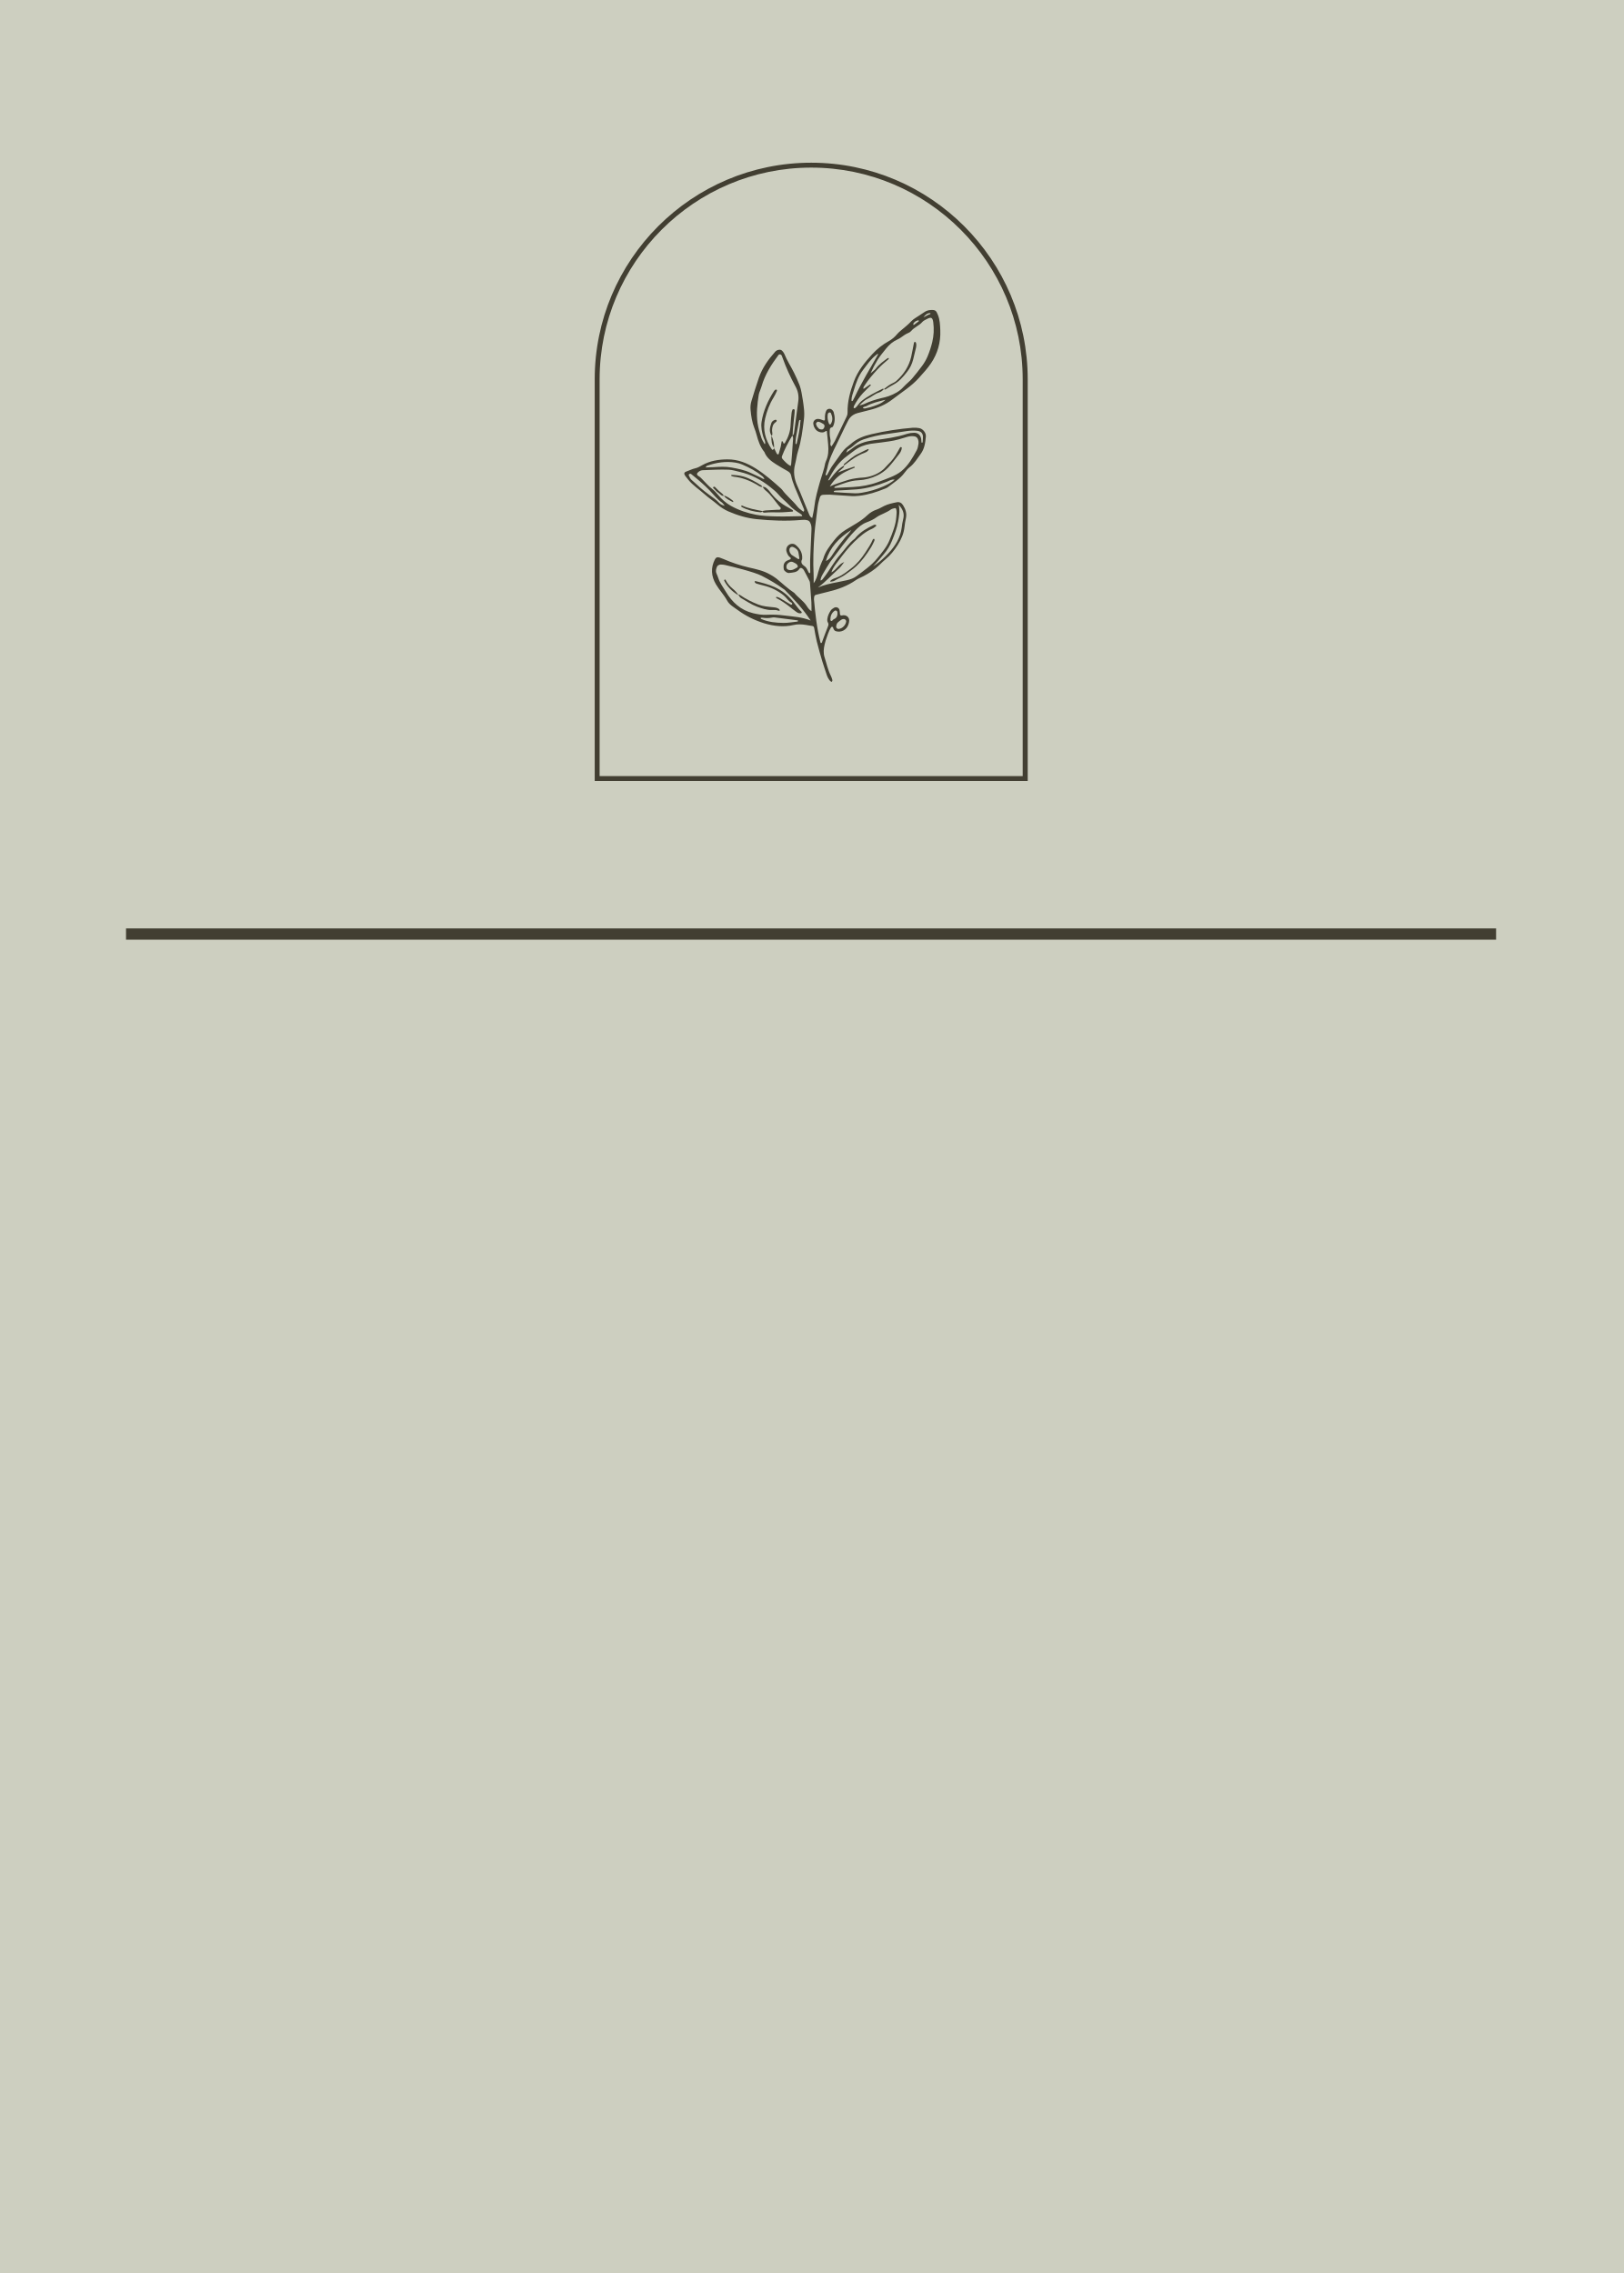
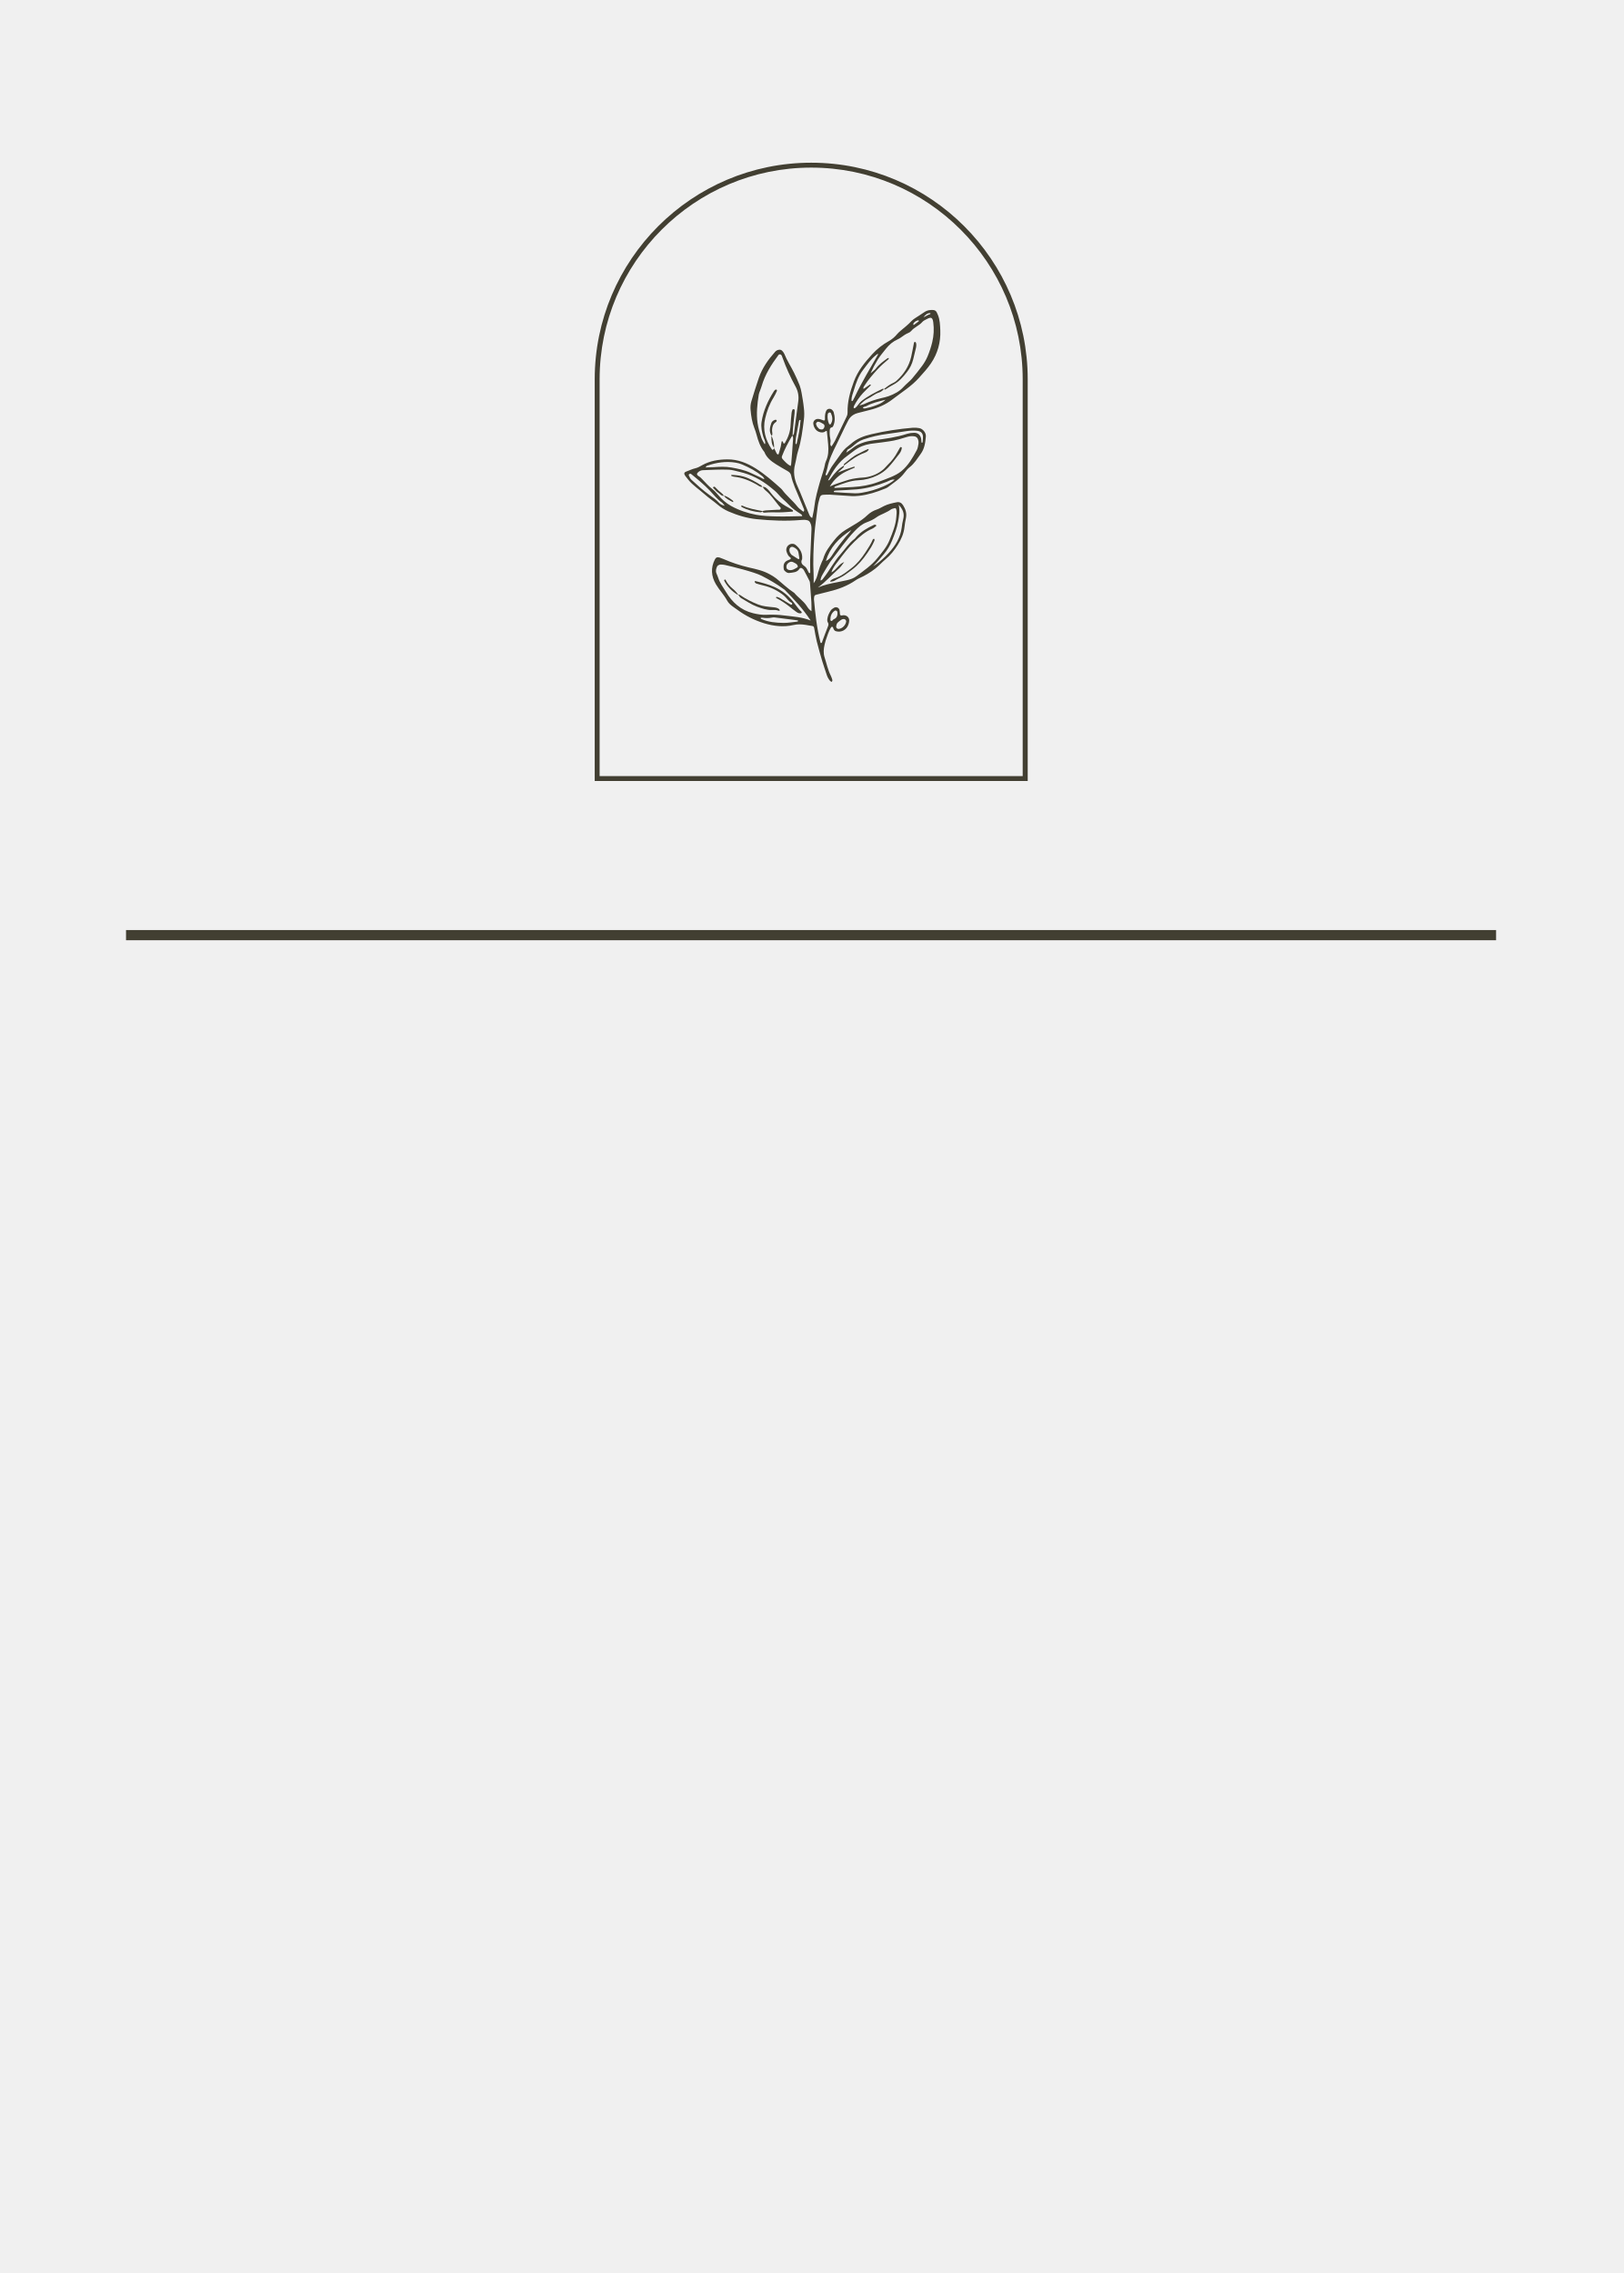
<svg xmlns="http://www.w3.org/2000/svg" width="480" zoomAndPan="magnify" viewBox="0 0 360 504" height="672" preserveAspectRatio="xMidYMid meet" version="1.0">
  <defs>
-     <clipPath id="c37081d86a">
+     <clipPath id="9b1c165d7c">
      <path d="M 131.855 36 L 227.855 36 L 227.855 173.25 L 131.855 173.25 Z M 131.855 36 " clip-rule="nonzero" />
    </clipPath>
-     <clipPath id="a7786830fb">
+     <clipPath id="b799b4d9e4">
      <path d="M 151.586 68.699 L 208.586 68.699 L 208.586 151.199 L 151.586 151.199 Z M 151.586 68.699 " clip-rule="nonzero" />
    </clipPath>
  </defs>
-   <rect x="-36" width="432" fill="#ffffff" y="-50.4" height="604.8" fill-opacity="1" />
-   <rect x="-36" width="432" fill="#cdcfc0" y="-50.4" height="604.8" fill-opacity="1" />
-   <path stroke-linecap="butt" transform="matrix(-2.25252, -0.000000000000000276, 0.000000000000000306, -2.49711, 331.7008, 207.1134)" fill="none" stroke-linejoin="miter" d="M 0.001 0 L 134.853 0 " stroke="#423f32" stroke-width="1" stroke-opacity="1" stroke-miterlimit="4" />
-   <g clip-path="url(#c37081d86a)">
+   <path stroke-linecap="butt" transform="matrix(-0.75084, -0.000000000000000092, 0.000000000000000092, -0.75, 331.7008, 208.4765)" fill="none" stroke-linejoin="miter" d="M 0.002 1.5 L 404.559 1.5 " stroke="#423f32" stroke-width="3" stroke-opacity="1" stroke-miterlimit="4" />
+   <g clip-path="url(#9b1c165d7c)">
    <path fill="#423f32" d="M 227.828 173.172 L 131.855 173.172 L 131.855 84.113 C 131.855 57.621 153.383 36.078 179.855 36.078 C 206.328 36.078 227.855 57.621 227.855 84.113 L 227.855 173.172 Z M 132.941 172.086 L 226.742 172.086 L 226.742 84.113 C 226.742 58.219 205.703 37.164 179.855 37.164 C 153.98 37.164 132.941 58.219 132.941 84.113 Z M 132.941 172.086 " fill-opacity="1" fill-rule="nonzero" />
  </g>
-   <g clip-path="url(#a7786830fb)">
+   <g clip-path="url(#b799b4d9e4)">
    <path fill="#423f32" d="M 180.398 129.32 C 181.031 128.453 181.215 127.609 181.426 126.797 C 181.637 126.012 181.906 125.25 182.242 124.508 C 182.32 124.32 182.449 124.152 182.504 123.957 C 182.945 122.348 183.945 121.055 184.957 119.789 C 185.641 118.93 186.422 118.156 187.391 117.547 C 189.062 116.496 190.859 115.621 192.312 114.227 C 192.914 113.656 193.605 113.242 194.395 112.98 C 194.961 112.785 195.488 112.449 196.035 112.184 C 196.91 111.758 197.855 111.559 198.793 111.371 C 199.395 111.25 199.859 111.465 200.215 112.016 C 200.781 112.91 201.078 113.832 200.852 114.898 C 200.711 115.547 200.609 116.199 200.535 116.855 C 200.379 118.305 199.82 119.582 199.051 120.809 C 198.281 122.035 197.418 123.117 196.297 124.043 C 195.52 124.691 194.855 125.465 194.047 126.09 C 192.961 126.938 191.785 127.641 190.523 128.199 C 190.246 128.324 189.98 128.477 189.727 128.648 C 187.906 129.914 185.867 130.672 183.727 131.18 C 182.832 131.395 181.953 131.645 181.062 131.848 C 180.621 131.949 180.531 132.035 180.484 132.594 C 180.469 132.695 180.461 132.797 180.465 132.898 C 180.754 136.086 181.09 139.262 181.887 142.371 C 181.895 142.422 181.91 142.473 181.93 142.52 C 181.949 142.555 182.008 142.609 182.023 142.602 C 182.105 142.574 182.176 142.527 182.238 142.461 C 182.289 142.383 182.289 142.266 182.324 142.172 C 182.734 141.078 183.129 139.98 183.57 138.898 C 183.699 138.582 183.734 138.32 183.559 138.039 C 183.387 137.758 183.402 137.465 183.445 137.156 C 183.535 136.484 183.84 135.891 184.203 135.344 C 184.367 135.098 184.648 134.922 184.906 134.77 C 185.02 134.699 185.137 134.66 185.266 134.648 C 185.395 134.637 185.52 134.656 185.641 134.703 C 185.762 134.75 185.863 134.824 185.949 134.922 C 186.035 135.02 186.094 135.129 186.125 135.254 C 186.195 135.547 186.195 135.855 186.227 136.156 C 186.254 136.406 186.41 136.52 186.641 136.465 C 187.188 136.332 187.695 136.445 188.031 136.867 C 188.418 137.348 188.273 137.934 188.102 138.469 C 187.719 139.664 186.527 140.305 185.324 139.961 C 184.945 139.852 184.812 139.508 184.699 139.156 C 184.672 139.055 184.609 138.996 184.504 138.984 C 184.402 138.969 184.324 139.004 184.27 139.094 C 183.672 139.996 183.418 141.039 183.051 142.039 C 182.957 142.328 182.879 142.625 182.82 142.926 C 182.609 143.871 182.512 144.812 182.82 145.758 C 183.262 147.105 183.531 148.508 184.18 149.789 C 184.336 150.109 184.457 150.441 184.547 150.785 C 184.578 150.906 184.469 151.062 184.426 151.199 C 184.297 151.133 184.133 151.098 184.051 150.992 C 183.715 150.602 183.469 150.16 183.309 149.672 C 182.992 148.656 182.613 147.66 182.312 146.637 C 181.879 145.184 181.465 143.715 181.094 142.242 C 180.852 141.258 180.695 140.254 180.512 139.258 C 180.461 138.977 180.34 138.82 180.023 138.789 C 179.57 138.738 179.121 138.633 178.668 138.562 C 177.754 138.418 176.844 138.371 175.93 138.586 C 173.727 139.094 171.535 138.84 169.434 138.203 C 167.273 137.539 165.285 136.539 163.469 135.199 C 162.648 134.598 161.723 134.102 161.219 133.18 C 160.512 131.879 159.461 130.809 158.723 129.547 C 157.688 127.781 157.535 125.902 158.512 124.02 C 158.738 123.586 159.031 123.473 159.531 123.625 C 159.82 123.719 160.109 123.824 160.387 123.949 C 162.211 124.75 164.09 125.375 166.031 125.828 C 167.609 126.191 169.219 126.527 170.656 127.34 C 171.145 127.613 171.637 127.887 172.07 128.234 C 173.414 129.312 174.648 130.527 176.102 131.469 C 176.941 132.492 178.102 133.203 178.836 134.332 C 179.105 134.75 179.379 135.191 179.914 135.516 C 179.91 134.805 179.93 134.152 179.891 133.508 C 179.812 132.188 179.711 130.875 179.605 129.559 C 179.586 129.309 179.578 129.039 179.473 128.824 C 179.074 128.004 178.641 127.199 178.211 126.398 C 178.129 126.273 178.027 126.164 177.91 126.074 C 177.691 125.879 177.414 125.863 177.262 126.105 C 176.719 126.977 175.801 126.934 174.965 127.047 C 174.52 127.109 173.836 126.594 173.777 126.23 C 173.676 125.621 173.652 125.016 174.176 124.531 C 174.453 124.277 174.805 124.207 175.125 124.055 C 175.344 123.949 175.406 123.73 175.227 123.613 C 174.762 123.312 174.574 122.852 174.406 122.367 C 174.309 122.098 174.301 121.824 174.383 121.551 C 174.461 121.277 174.613 121.051 174.836 120.875 C 175.254 120.523 175.941 120.453 176.395 120.828 C 177.387 121.633 177.98 122.656 177.84 123.992 C 177.465 124.688 177.781 125.156 178.352 125.531 C 178.855 125.859 179.02 126.406 179.273 126.906 C 179.316 126.984 179.422 127.098 179.488 127.094 C 179.676 127.078 179.641 126.895 179.641 126.77 C 179.637 125.906 179.586 125.043 179.617 124.184 C 179.695 122 179.797 119.816 179.906 117.633 C 179.938 117.02 179.926 116.441 179.613 115.867 C 179.477 115.582 179.254 115.406 178.941 115.344 C 178.488 115.227 178.031 115.258 177.57 115.297 C 174.312 115.582 171.059 115.441 167.809 115.121 C 165.605 114.902 163.508 114.27 161.492 113.395 C 160.605 113 159.793 112.488 159.059 111.855 C 158.133 111.066 157.109 110.395 156.207 109.586 C 154.996 108.508 153.613 107.621 152.582 106.348 C 152.359 106.07 152.129 105.797 151.922 105.504 C 151.59 105.043 151.652 104.734 152.156 104.559 C 152.828 104.324 153.457 103.988 154.164 103.832 C 154.695 103.719 155.199 103.418 155.684 103.145 C 157.426 102.172 159.312 101.871 161.273 101.859 C 163.602 101.844 165.637 102.668 167.574 103.887 C 169.609 105.168 171.395 106.742 173.168 108.336 C 173.246 108.402 173.316 108.477 173.379 108.559 C 174.375 109.918 175.719 110.961 176.758 112.281 C 177.078 112.684 177.477 112.996 177.887 113.297 C 177.992 113.375 178.125 113.539 178.238 113.359 C 178.309 113.219 178.316 113.078 178.262 112.93 C 177.945 112.129 177.602 111.336 177.277 110.539 C 176.594 108.848 175.754 107.215 175.391 105.41 C 175.293 104.91 174.957 104.645 174.539 104.41 C 173.695 103.938 172.863 103.449 172.043 102.938 C 170.957 102.254 169.953 101.48 169.469 100.223 C 168.543 99.09 168.094 97.75 167.73 96.367 C 167.602 95.879 167.441 95.398 167.254 94.93 C 166.742 93.633 166.535 92.293 166.414 90.922 C 166.344 90.258 166.402 89.609 166.59 88.973 C 167.133 87.227 167.648 85.473 168.254 83.75 C 169.02 81.566 170.336 79.707 171.867 77.988 C 172.078 77.754 172.34 77.613 172.652 77.562 C 172.988 77.496 173.262 77.586 173.473 77.844 C 173.633 78.039 173.809 78.242 173.898 78.473 C 174.477 79.938 175.363 81.25 176.051 82.66 C 176.496 83.57 176.926 84.504 177.285 85.438 C 177.695 86.512 177.797 87.707 178.016 88.855 C 178.109 89.352 178.145 89.859 178.215 90.363 C 178.34 91.273 178.344 92.184 178.227 93.098 C 177.93 95.414 177.656 97.73 176.941 99.977 C 176.633 100.938 176.535 101.965 176.273 102.945 C 175.84 104.602 176.086 106.207 176.762 107.699 C 177.688 109.73 178.445 111.828 179.32 113.879 C 179.477 114.238 179.59 114.648 180.082 114.848 C 180.238 114.039 180.445 113.25 180.535 112.449 C 180.75 110.465 181.305 108.566 181.844 106.66 C 182.215 105.34 182.734 104.062 182.961 102.703 C 182.992 102.555 183.043 102.41 183.113 102.273 C 183.68 101.09 183.723 99.828 183.613 98.555 C 183.535 97.551 183.414 96.547 183.312 95.547 C 183.207 95.559 183.141 95.547 183.105 95.57 C 182.617 95.965 182.105 95.965 181.543 95.742 C 181.023 95.539 180.73 95.145 180.504 94.68 C 180.426 94.492 180.371 94.297 180.336 94.094 C 180.191 93.453 180.68 92.883 181.344 92.887 C 181.766 92.887 182.137 93.051 182.52 93.199 C 182.805 93.316 182.926 93.199 182.902 92.836 C 182.871 92.27 182.918 91.719 183.133 91.191 C 183.254 90.891 183.457 90.684 183.805 90.648 C 184.156 90.613 184.402 90.758 184.602 91.008 C 184.707 91.121 184.785 91.254 184.836 91.398 C 185.121 92.395 185.176 93.395 184.773 94.375 C 184.715 94.512 184.613 94.699 184.504 94.727 C 183.871 94.859 183.977 95.32 183.953 95.777 C 183.922 96.395 184.023 96.996 184.137 97.59 C 184.227 98.059 183.883 98.586 184.34 98.992 C 184.602 98.578 184.906 98.184 185.121 97.742 C 185.992 95.961 186.832 94.176 187.695 92.398 C 187.844 92.125 187.914 91.832 187.914 91.523 C 187.852 89.098 188.48 86.816 189.324 84.562 C 190.199 82.223 191.719 80.355 193.371 78.551 C 194.445 77.375 195.676 76.402 197.066 75.633 C 197.781 75.227 198.402 74.703 198.922 74.062 C 199.156 73.797 199.41 73.551 199.688 73.328 C 200.52 72.629 201.359 71.977 202.086 71.188 C 202.34 70.934 202.621 70.711 202.926 70.523 C 203.559 70.098 204.223 69.719 204.84 69.273 C 205.305 68.934 205.824 68.754 206.398 68.738 C 207.375 68.695 207.566 68.863 207.941 69.816 C 208.391 70.926 208.426 72.094 208.473 73.254 C 208.578 75.918 207.887 78.383 206.395 80.582 C 205.633 81.711 204.695 82.715 203.785 83.738 C 202.07 85.672 199.879 86.992 197.879 88.547 C 196.391 89.699 194.648 90.465 192.793 90.914 C 191.898 91.129 191.016 91.367 190.129 91.594 C 189.781 91.684 189.457 91.824 189.152 92.016 C 188.676 92.32 188.309 92.727 188.055 93.234 C 187.129 94.98 186.352 96.801 185.457 98.57 C 184.621 100.234 183.789 101.941 183.434 103.809 C 183.355 104.156 183.262 104.5 183.148 104.836 C 183.094 105.02 182.961 105.328 183.102 105.371 C 183.41 105.461 183.477 105.113 183.594 104.906 C 183.918 104.332 184.188 103.734 184.59 103.203 C 185.293 102.273 185.93 101.293 186.621 100.355 C 186.895 99.988 187.195 99.648 187.531 99.34 C 187.863 99.023 188.262 98.777 188.598 98.469 C 189.918 97.266 191.52 96.66 193.23 96.27 C 196.262 95.562 199.328 95.09 202.434 94.84 C 202.891 94.816 203.348 94.848 203.801 94.93 C 204.566 95.047 205.352 95.93 205.273 96.801 C 205.148 98.176 204.984 99.496 204.109 100.676 C 203.355 101.695 202.723 102.793 201.688 103.586 C 201.25 103.918 200.883 104.367 200.555 104.812 C 199.57 106.156 198.168 107.012 196.879 108.004 C 196.672 108.148 196.445 108.266 196.203 108.352 C 194.359 109.098 192.477 109.715 190.488 109.934 C 189.93 110 189.371 110.023 188.812 110 C 187.18 109.91 185.555 109.773 183.926 109.676 C 183.473 109.648 183.012 109.711 182.559 109.711 C 182.062 109.711 181.848 109.965 181.727 110.422 C 181.555 111.062 181.363 111.688 181.285 112.352 C 181.059 114.371 180.723 116.383 180.574 118.406 C 180.359 121.395 180.23 124.387 180.383 127.383 C 180.41 127.965 180.395 128.551 180.398 129.316 Z M 171.672 99.367 L 171.629 99.367 C 171.82 99.77 172.008 100.184 172.215 100.582 C 172.254 100.664 172.367 100.711 172.453 100.754 C 172.543 100.797 172.621 100.746 172.656 100.617 C 172.809 100.082 172.965 99.547 173.102 99.008 C 173.172 98.715 173.191 98.41 173.262 98.113 C 173.289 98 173.254 97.762 173.5 97.863 C 173.57 97.891 173.59 98.031 173.633 98.117 C 173.676 98.203 173.699 98.328 173.758 98.344 C 173.855 98.355 173.938 98.324 174.004 98.25 C 174.742 97.016 175.223 95.699 175.281 94.246 C 175.316 93.332 175.414 92.426 175.508 91.52 C 175.543 91.27 175.613 91.031 175.719 90.801 C 175.738 90.746 175.895 90.711 175.98 90.727 C 176.062 90.742 176.188 90.832 176.191 90.895 C 176.199 91.145 176.188 91.395 176.16 91.645 C 176.008 93.301 175.77 94.945 175.719 96.605 C 175.676 96.633 175.617 96.648 175.594 96.688 C 174.742 98.121 173.965 99.59 173.371 101.152 C 173.27 101.422 173.367 101.637 173.551 101.836 C 174.059 102.395 174.57 102.957 175.293 103.336 C 175.344 103.203 175.379 103.066 175.406 102.922 C 175.539 101.309 175.699 99.699 175.777 98.082 C 175.797 97.598 175.949 97.082 175.695 96.602 C 176.043 96.379 176.047 95.996 176.094 95.652 C 176.395 93.441 176.668 91.227 176.98 89.016 C 177.152 87.816 176.938 86.691 176.34 85.637 C 175.242 83.637 174.309 81.57 173.535 79.426 C 173.465 79.234 173.406 79.043 173.324 78.859 C 173.184 78.547 172.785 78.465 172.594 78.719 C 171.008 80.836 169.605 83.051 168.863 85.625 C 168.766 85.965 168.621 86.293 168.508 86.629 C 168.406 86.914 168.273 87.195 168.227 87.492 C 167.891 89.594 167.656 91.695 167.965 93.84 C 168.129 94.961 168.461 96.012 168.801 97.066 C 168.953 97.539 169.246 97.965 169.48 98.406 C 169.5 98.441 169.57 98.445 169.621 98.465 C 169.629 98.418 169.645 98.367 169.648 98.316 C 169.703 97.785 169.387 97.348 169.242 96.871 C 168.926 95.789 168.676 94.688 168.844 93.578 C 169.223 91.09 170.254 88.836 171.598 86.719 C 171.684 86.594 171.789 86.488 171.918 86.406 C 171.984 86.367 172.137 86.359 172.184 86.402 C 172.254 86.484 172.277 86.574 172.254 86.68 C 172.016 87.184 171.789 87.695 171.496 88.164 C 170.598 89.602 170.016 91.168 169.637 92.801 C 169.07 95.266 169.695 97.508 171.082 99.574 C 171.137 99.66 171.215 99.723 171.312 99.762 C 171.355 99.773 171.441 99.668 171.496 99.605 C 171.559 99.527 171.617 99.449 171.672 99.367 Z M 187.121 103.23 L 187.078 103.223 C 187.16 103.375 187.141 103.516 187.012 103.637 C 186.688 103.949 186.344 104.246 185.758 104.781 C 186.523 104.477 186.977 104.285 187.438 104.121 C 188.008 103.914 188.59 103.727 189.164 103.535 C 189.262 103.508 189.359 103.492 189.457 103.488 C 189.48 103.488 189.52 103.539 189.52 103.559 C 189.516 103.609 189.5 103.684 189.469 103.695 C 188.824 103.988 188.164 104.242 187.535 104.562 C 186.133 105.281 184.941 106.238 183.977 107.879 C 185.27 107.254 186.402 106.98 187.496 106.594 C 188.512 106.23 189.559 106.059 190.621 105.945 C 191.027 105.902 191.434 105.906 191.84 105.848 C 193.328 105.625 194.68 105.074 195.832 104.094 C 196.215 103.773 196.516 103.348 196.887 103 C 197.734 102.188 198.438 101.262 198.984 100.227 C 199.18 99.867 199.375 99.512 199.59 99.168 C 199.613 99.125 199.797 99.117 199.836 99.16 C 199.973 99.309 199.945 99.066 199.938 99.27 C 199.91 99.801 199.68 100.258 199.371 100.656 C 198.559 101.691 197.781 102.762 196.875 103.711 C 196.195 104.41 195.418 104.973 194.539 105.395 C 193.199 106.059 191.785 106.426 190.293 106.492 C 188.473 106.57 186.84 107.266 185.172 107.867 C 185.078 107.914 185.016 107.988 184.973 108.082 C 184.934 108.156 185.012 108.188 185.152 108.184 C 186.473 108.117 187.793 108.066 189.113 107.988 C 191.004 107.879 192.855 107.559 194.633 106.898 C 195.539 106.562 196.445 106.23 197.336 105.863 C 198.23 105.496 199.102 105.082 199.855 104.461 C 201.379 103.207 202.332 101.527 203.246 99.832 C 203.48 99.398 203.562 98.867 203.641 98.371 C 203.68 98.062 203.648 97.766 203.551 97.473 C 203.422 97.059 203.121 96.777 202.668 96.738 C 202.16 96.676 201.66 96.719 201.168 96.859 C 199.859 97.266 198.543 97.676 197.176 97.859 C 196.07 98.008 194.965 98.184 193.855 98.301 C 192.574 98.438 191.328 98.715 190.223 99.363 C 189.395 99.852 188.664 100.504 187.871 101.062 C 185.891 102.453 184.656 104.41 183.582 106.535 C 183.906 106.484 184.039 106.273 184.191 106.066 C 185.012 104.961 185.895 103.918 187.121 103.23 Z M 195.977 86.262 C 195.668 86.613 195.297 86.902 194.863 87.039 C 193.926 87.336 193.219 88.027 192.336 88.43 C 191.73 88.699 191.207 89.195 190.523 89.906 C 191.039 89.758 191.289 89.719 191.512 89.617 C 192.758 89.039 194.055 88.594 195.395 88.281 C 195.938 88.152 196.488 88.039 197.008 87.848 C 198.258 87.391 199.43 86.797 200.332 85.777 C 200.633 85.438 200.988 85.145 201.316 84.828 C 201.609 84.547 201.93 84.289 202.184 83.98 C 202.957 83.043 203.738 82.109 204.445 81.125 C 204.93 80.473 205.332 79.77 205.652 79.023 C 206.082 77.992 206.43 76.938 206.691 75.852 C 207.035 74.406 207.109 72.945 206.914 71.473 C 206.773 70.387 206.434 70.238 205.508 70.738 C 205.152 70.934 204.738 71.094 204.492 71.387 C 203.789 72.211 202.707 72.551 202.023 73.391 C 201.852 73.586 201.645 73.727 201.398 73.82 C 200.777 74.074 200.25 74.469 199.711 74.852 C 199.504 75 199.289 75.125 199.055 75.23 C 198.008 75.695 197.16 76.402 196.457 77.289 C 195.832 78.086 195.16 78.855 194.621 79.711 C 194.012 80.699 193.473 81.723 193.004 82.785 C 193.582 82.277 193.945 82.055 194.172 81.742 C 194.871 80.773 195.852 80.125 196.781 79.43 C 196.848 79.379 196.973 79.402 197.07 79.395 C 197.043 79.484 197.043 79.605 196.984 79.656 C 196.133 80.371 195.297 81.086 194.539 81.918 C 193.508 83.043 192.52 84.184 191.695 85.461 C 191.57 85.66 191.324 85.879 191.453 86.246 C 191.957 85.895 192.41 85.57 192.871 85.262 C 192.906 85.238 193.008 85.297 193.066 85.332 C 193.078 85.344 193.066 85.441 193.031 85.473 C 192.457 86.043 191.852 86.586 191.309 87.18 C 190.52 88.047 189.863 89 189.328 90.039 C 189.289 90.133 189.266 90.23 189.258 90.332 C 189.254 90.379 189.27 90.469 189.293 90.473 C 189.375 90.5 189.492 90.535 189.547 90.496 C 190.133 90.078 190.422 89.402 190.992 88.941 C 192.434 87.789 194.07 86.996 195.707 86.195 C 195.766 86.164 195.883 86.25 195.973 86.281 Z M 179.73 137.59 C 178.016 134.965 176 132.832 173.934 130.742 C 173.852 130.68 173.77 130.625 173.68 130.574 C 172.16 129.469 170.543 128.527 168.871 127.672 C 167.223 126.82 162.277 125.613 160.699 125.266 C 160.449 125.219 160.199 125.191 159.945 125.184 C 159.789 125.164 159.641 125.18 159.492 125.227 C 159.316 125.309 159.094 125.406 159.016 125.559 C 158.766 126.066 158.609 126.602 158.855 127.168 C 158.996 127.492 159.137 127.82 159.246 128.156 C 159.609 129.285 160.332 130.219 160.93 131.211 C 162.324 133.539 164.234 135.312 166.977 135.969 C 167.969 136.207 168.969 136.379 170 136.32 C 171.32 136.25 172.637 136.305 173.949 136.48 C 175.848 136.719 177.77 136.793 179.73 137.59 Z M 177.855 114.441 C 177.855 114.145 177.621 114.031 177.41 113.895 C 176.559 113.344 175.703 112.781 175.012 112.039 C 174.219 111.184 173.277 110.48 172.527 109.574 C 172.043 109 171.426 108.523 170.84 108.047 C 168.801 106.391 166.523 105.211 163.945 104.621 C 163.152 104.441 162.379 104.18 161.555 104.145 C 159.672 104.066 157.793 104.191 155.914 104.254 C 155.547 104.258 155.215 104.367 154.922 104.59 C 154.465 104.934 154.328 105.262 154.949 105.617 C 155.266 105.797 155.492 106.059 155.742 106.312 C 156.449 107.043 157.121 107.812 157.918 108.43 C 158.414 108.812 158.801 109.25 159.188 109.719 C 160.004 110.703 160.961 111.555 162.066 112.172 C 163.805 113.141 165.688 113.777 167.652 114.145 C 169.16 114.426 170.691 114.469 172.215 114.508 C 174.09 114.555 175.973 114.473 177.855 114.445 Z M 187.176 124.613 C 186.746 125.16 186.469 125.645 186.074 125.992 C 184.473 127.398 183.07 129.02 181.328 130.277 C 182.691 129.703 184.109 129.371 185.547 129.113 C 186.297 128.977 187.043 128.816 187.789 128.648 C 188.531 128.48 189.273 128.223 189.879 127.766 C 191.496 126.535 193.199 125.398 194.496 123.797 C 195.516 122.539 196.582 121.324 197.211 119.785 C 197.902 118.086 198.605 116.406 198.73 114.551 C 198.766 113.996 198.867 113.441 198.695 112.887 C 198.641 112.707 198.516 112.637 198.363 112.676 C 198.07 112.754 197.746 112.809 197.512 112.977 C 197.016 113.344 196.457 113.59 195.914 113.859 C 195.414 114.109 194.875 114.305 194.43 114.629 C 193.723 115.152 192.934 115.523 192.137 115.82 C 191.082 116.215 190.309 116.914 189.562 117.68 C 187.539 119.754 185.949 122.176 184.172 124.449 C 184.145 124.488 184.105 124.527 184.082 124.566 C 183.574 125.391 183.051 126.199 182.574 127.039 C 182.281 127.559 181.93 128.074 181.926 128.727 C 182.289 128.652 182.422 128.375 182.613 128.133 C 183.938 126.469 184.887 124.539 186.312 122.941 C 187.359 121.77 188.191 120.414 189.484 119.465 C 189.602 119.379 189.684 119.238 189.781 119.121 C 190.875 117.867 192.281 117.07 193.77 116.383 C 193.863 116.344 193.965 116.332 194.066 116.352 C 194.156 116.383 194.23 116.434 194.289 116.504 C 194.309 116.523 194.281 116.617 194.246 116.641 C 193.961 116.848 193.695 117.102 193.379 117.234 C 191.84 117.879 190.625 118.973 189.457 120.09 C 188.105 121.383 186.965 122.891 185.848 124.391 C 185.281 125.148 184.629 125.887 184.336 126.914 C 185.449 126.363 185.879 125.09 187.176 124.617 Z M 187.602 100.379 C 188.238 99.93 188.719 99.637 189.148 99.281 C 189.707 98.82 190.352 98.52 191.016 98.262 C 191.918 97.914 192.863 97.727 193.828 97.605 C 196.297 97.289 198.766 96.969 201.145 96.184 C 201.633 96.039 202.133 95.965 202.645 95.965 C 203.5 95.941 204.07 96.438 204.23 97.273 C 204.273 97.523 204.297 97.773 204.301 98.027 C 204.309 98.152 204.344 98.203 204.477 98.148 C 204.523 98.121 204.551 98.082 204.559 98.027 C 204.586 97.625 204.641 97.219 204.629 96.82 C 204.602 96.059 204.18 95.629 203.402 95.527 C 202.594 95.422 201.781 95.477 200.969 95.594 C 199.562 95.797 198.16 96.039 196.75 96.211 C 194.926 96.441 193.148 96.852 191.414 97.445 C 190.93 97.609 190.48 97.836 190.066 98.133 C 189.371 98.637 188.789 99.289 187.992 99.656 C 187.848 99.727 187.801 99.996 187.602 100.383 Z M 193.559 125.586 C 193.766 125.449 193.977 125.32 194.18 125.176 C 195.207 124.426 196.148 123.582 197.004 122.645 C 198.516 121.008 199.648 119.199 199.926 116.941 C 199.992 116.332 200.094 115.734 200.242 115.145 C 200.559 113.945 200.234 112.961 199.254 111.938 C 199.559 113.297 199.332 114.426 199.141 115.574 C 198.883 117.094 198.328 118.496 197.762 119.902 C 197.32 120.992 196.719 121.984 195.957 122.875 C 195.172 123.793 194.418 124.727 193.559 125.59 Z M 156.402 103.645 C 157.066 103.625 157.625 103.625 158.18 103.586 C 159.504 103.492 160.848 103.426 162.141 103.656 C 163.578 103.918 165.039 104.203 166.391 104.836 C 167.129 105.18 167.867 105.516 168.605 105.859 C 168.648 105.879 168.684 105.934 168.73 105.945 C 168.988 106.004 169.172 106.312 169.488 106.168 C 169.336 105.969 169.215 105.734 169.023 105.586 C 167.668 104.492 166.148 103.672 164.551 102.992 C 164.082 102.797 163.594 102.656 163.09 102.578 C 160.93 102.23 158.832 102.551 156.785 103.266 C 156.664 103.312 156.582 103.461 156.402 103.645 Z M 194.727 78.496 C 194.52 78.453 194.379 78.602 194.23 78.723 C 193.062 79.637 192.238 80.863 191.355 82.02 C 190.328 83.359 189.77 84.949 189.301 86.547 C 189.086 87.266 188.777 87.977 188.781 88.754 C 188.781 88.898 188.824 88.957 188.949 88.918 C 188.996 88.906 189.035 88.883 189.07 88.848 C 189.215 88.582 189.363 88.316 189.492 88.043 C 191.043 84.754 192.945 81.656 194.727 78.496 Z M 198.359 106.355 C 197.645 106.227 197.125 106.625 196.578 106.84 C 194.445 107.684 192.258 108.301 189.973 108.504 C 188.41 108.645 186.836 108.684 185.266 108.781 C 185.129 108.789 184.914 108.844 184.883 108.93 C 184.793 109.176 185.051 109.125 185.156 109.133 C 186.625 109.227 188.09 109.328 189.562 109.383 C 190.07 109.395 190.574 109.352 191.078 109.258 C 192.738 108.988 194.336 108.512 195.875 107.84 C 196.73 107.453 197.605 107.023 198.359 106.355 Z M 160.695 112.16 C 160.359 111.773 160.227 111.539 160.027 111.402 C 158.973 110.676 158.207 109.652 157.336 108.746 C 156.07 107.43 154.68 106.273 153.266 105.133 C 153.141 105.027 153.004 105.012 152.855 105.094 C 152.781 105.125 152.734 105.18 152.711 105.254 C 152.684 105.332 152.695 105.406 152.738 105.473 C 152.906 105.773 153.008 106.105 153.281 106.363 C 154.578 107.566 155.883 108.746 157.316 109.777 C 158.051 110.309 158.812 110.805 159.422 111.488 C 159.695 111.805 160.051 111.984 160.691 112.16 Z M 176.867 137.816 C 176.898 137.758 176.922 137.699 176.938 137.633 C 176.938 137.609 176.891 137.562 176.855 137.555 C 175.137 137.332 173.422 137.109 171.699 136.898 C 171.496 136.887 171.293 136.902 171.094 136.949 C 170.438 137.074 169.777 137.082 169.117 136.973 C 169.016 136.957 168.91 136.973 168.812 136.961 C 168.668 136.945 168.617 137 168.676 137.141 C 168.691 137.188 168.723 137.223 168.77 137.246 C 170.344 137.938 172.023 138.098 173.703 138.117 C 174.766 138.133 175.828 137.922 176.867 137.816 Z M 183.102 124.383 C 183.914 124.059 184.277 123.434 184.652 122.855 C 185.508 121.531 186.469 120.297 187.461 119.074 C 187.809 118.648 188.242 118.273 188.75 117.508 C 185.934 119.312 184.02 121.375 183.102 124.383 Z M 175.488 123.02 C 175.828 123.238 176.375 123.594 176.922 123.938 C 177.066 124.027 177.25 123.93 177.227 123.777 C 177.172 123.383 177.102 122.992 177.039 122.598 C 176.934 121.922 176.469 121.566 175.891 121.309 C 175.484 121.129 175.062 121.391 175.023 121.844 C 174.992 122.215 175.078 122.543 175.488 123.02 Z M 174.504 126.172 C 174.582 126.238 174.664 126.289 174.754 126.332 C 175.574 126.617 176.195 126.145 176.836 125.77 C 176.895 125.73 176.883 125.477 176.824 125.363 C 176.625 124.988 176.223 124.848 175.875 124.66 C 175.469 124.445 175.094 124.57 174.758 124.84 C 174.422 125.109 174.293 125.48 174.379 125.91 C 174.41 126.004 174.453 126.09 174.504 126.176 Z M 186.238 137.617 C 185.578 138.121 185.512 138.215 185.402 138.812 C 185.328 139.211 185.621 139.512 186.02 139.445 C 186.805 139.316 187.477 138.633 187.605 137.824 C 187.652 137.527 187.359 137.246 187.051 137.254 C 186.719 137.262 186.477 137.43 186.238 137.617 Z M 196.316 88.641 C 194.715 89.039 193.336 89.352 192.086 90.047 C 191.832 90.188 191.465 90.117 191.305 90.445 C 191.621 90.695 191.945 90.52 192.254 90.453 C 192.754 90.359 193.238 90.227 193.715 90.055 C 194.559 89.734 195.445 89.492 196.316 88.641 Z M 181.129 94.57 C 181.289 94.754 181.383 94.871 181.488 94.98 C 181.555 95.059 181.633 95.117 181.73 95.156 C 181.918 95.215 182.113 95.238 182.312 95.227 C 182.547 95.191 182.801 94.805 182.805 94.523 C 182.82 94.297 182.734 94.129 182.543 94.008 C 182.195 93.801 181.859 93.578 181.445 93.512 C 181.16 93.469 180.844 93.812 180.938 94.094 C 180.996 94.285 181.086 94.465 181.129 94.57 Z M 184.805 137.328 C 185.559 137.055 185.754 136.449 185.648 135.684 C 185.613 135.434 185.266 135.277 185.066 135.418 C 184.336 135.922 184.086 136.648 184.105 137.496 C 184.105 137.617 184.359 137.746 184.453 137.672 C 184.57 137.574 184.668 137.461 184.805 137.328 Z M 176.422 98.418 C 176.457 98.527 176.5 98.539 176.562 98.453 C 176.586 98.418 176.625 98.387 176.633 98.352 C 177.016 96.723 177.344 95.086 177.465 93.418 C 177.473 93.309 177.59 93.078 177.312 93.113 C 177.25 93.121 177.164 93.25 177.152 93.336 C 176.918 94.527 176.684 95.719 176.48 96.914 C 176.402 97.363 176.398 97.824 176.367 98.277 C 176.363 98.32 176.402 98.371 176.422 98.418 Z M 183.715 91.535 C 183.652 91.617 183.547 91.684 183.531 91.77 C 183.406 92.535 183.5 93.273 183.809 93.984 C 183.84 94.055 183.969 94.09 184.059 94.121 C 184.082 94.133 184.141 94.082 184.168 94.047 C 184.699 93.25 184.59 92.43 184.227 91.609 C 184.148 91.426 183.844 91.391 183.715 91.535 Z M 203.016 71.223 C 202.758 71.453 202.516 71.574 202.492 71.863 C 202.488 71.91 202.492 71.988 202.52 72.004 C 202.703 72.098 202.445 72.164 202.609 72.051 C 202.98 71.793 203.34 71.512 203.695 71.238 C 203.727 71.215 203.73 71.16 203.75 71.121 C 203.656 71.086 203.555 71.008 203.477 71.031 C 203.32 71.082 203.164 71.145 203.016 71.223 Z M 204.742 70.348 C 205.285 70.145 205.703 69.777 206.242 69.645 C 206.277 69.637 206.281 69.52 206.301 69.449 C 206.25 69.441 206.203 69.434 206.152 69.434 C 205.48 69.434 205.113 69.918 204.742 70.348 Z M 204.742 70.348 " fill-opacity="1" fill-rule="nonzero" />
  </g>
  <path fill="#423f32" d="M 195.973 86.285 C 196.633 85.727 197.324 85.215 198.121 84.859 C 198.352 84.754 198.559 84.613 198.746 84.445 C 200.371 82.988 201.531 81.238 202.023 79.098 C 202.262 78.062 202.43 77.012 202.645 75.973 C 202.676 75.883 202.738 75.828 202.832 75.812 C 202.938 75.824 203.016 75.875 203.07 75.965 C 203.211 76.359 203.156 76.773 203.07 77.164 C 202.887 78.004 202.656 78.836 202.465 79.672 C 202.211 80.723 201.742 81.672 201.062 82.516 C 200.223 83.582 199.312 84.641 198.074 85.289 C 197.492 85.598 196.93 85.934 196.383 86.301 C 196.234 86.398 196.098 86.383 195.977 86.254 Z M 195.973 86.285 " fill-opacity="1" fill-rule="nonzero" />
  <path fill="#423f32" d="M 187.121 103.23 C 187.039 103.07 187.066 102.934 187.203 102.82 C 188.191 102.031 189.109 101.16 190.293 100.617 C 191.023 100.281 191.715 99.859 192.465 99.566 C 192.496 99.551 192.578 99.578 192.586 99.598 C 192.598 99.648 192.59 99.699 192.566 99.746 C 192.383 100.078 192.047 100.266 191.734 100.379 C 190.133 100.965 188.773 101.922 187.465 102.973 C 187.34 103.062 187.215 103.148 187.082 103.223 Z M 187.121 103.23 " fill-opacity="1" fill-rule="nonzero" />
  <path fill="#423f32" d="M 171.125 96.688 C 170.438 95.75 170.691 94.758 171.012 93.801 C 171.137 93.434 171.508 93.168 171.93 93.07 C 172.027 93.062 172.109 93.098 172.176 93.172 C 172.211 93.258 172.207 93.344 172.16 93.43 C 172.105 93.512 172.035 93.578 171.949 93.633 C 171.348 94.059 171.211 94.676 171.172 95.359 C 171.145 95.801 171.398 96.258 171.09 96.68 Z M 171.125 96.688 " fill-opacity="1" fill-rule="nonzero" />
  <path fill="#423f32" d="M 171.09 96.68 C 171.496 97.652 171.645 98.379 171.629 99.359 L 171.672 99.359 C 171.047 98.602 171.023 97.691 171.023 96.777 C 171.023 96.746 171.09 96.715 171.125 96.684 Z M 171.09 96.68 " fill-opacity="1" fill-rule="nonzero" />
  <path fill="#423f32" d="M 175.453 133.613 C 174.754 133.285 174.375 132.52 173.746 132.012 C 172.422 130.949 170.934 130.223 169.281 129.828 C 168.738 129.695 168.199 129.551 167.668 129.383 C 167.539 129.344 167.441 129.199 167.344 129.094 C 167.309 129.055 167.301 129.008 167.32 128.957 C 167.441 128.793 167.184 128.848 167.387 128.859 C 167.438 128.855 167.484 128.855 167.535 128.859 C 168.965 129.215 170.391 129.562 171.746 130.176 C 173.406 130.926 174.75 132.035 175.875 133.441 C 176.48 134.191 176.992 135.016 177.715 135.668 C 177.762 135.746 177.762 135.824 177.719 135.906 C 177.637 135.965 177.543 135.992 177.441 135.996 C 176.996 136.035 176.672 135.754 176.348 135.527 C 175.891 135.211 175.473 134.844 175.035 134.504 C 174.117 133.789 173.156 133.129 172.113 132.609 C 172.082 132.594 172.074 132.527 172.066 132.48 C 172.055 132.379 172.125 132.332 172.262 132.359 C 172.719 132.453 173.094 132.711 173.48 132.957 C 174.074 133.336 174.684 133.695 175.297 134.047 C 175.398 134.09 175.496 134.086 175.586 134.027 C 175.715 133.902 175.621 133.691 175.453 133.613 Z M 175.453 133.613 " fill-opacity="1" fill-rule="nonzero" />
  <path fill="#423f32" d="M 163.676 131.887 C 163.898 131.762 164.039 131.91 164.207 132.023 C 165.418 132.859 166.727 133.5 168.098 134.039 C 169.156 134.457 170.27 134.523 171.375 134.641 C 171.879 134.691 172.391 134.73 172.777 135.113 C 172.809 135.152 172.832 135.195 172.848 135.242 C 172.91 135.383 172.863 135.441 172.711 135.422 C 172.66 135.422 172.609 135.418 172.562 135.406 C 172.129 135.219 171.656 135.242 171.211 135.262 C 170.012 135.312 168.891 134.902 167.824 134.512 C 166.609 134.062 165.508 133.297 164.367 132.652 C 164.055 132.473 163.852 132.172 163.684 131.852 Z M 163.676 131.887 " fill-opacity="1" fill-rule="nonzero" />
  <path fill="#423f32" d="M 163.684 131.852 C 163.637 131.863 163.57 131.906 163.539 131.887 C 162.273 131.109 161.258 130.098 160.574 128.773 C 160.539 128.711 160.59 128.574 160.645 128.512 C 160.676 128.477 160.805 128.516 160.879 128.547 C 160.91 128.559 160.902 128.645 160.926 128.688 C 161.312 129.406 161.824 130.027 162.461 130.547 C 162.938 130.93 163.344 131.379 163.68 131.891 Z M 163.684 131.852 " fill-opacity="1" fill-rule="nonzero" />
  <path fill="#423f32" d="M 169.039 113.32 C 169.281 113.27 169.527 113.195 169.77 113.176 C 170.621 113.117 171.473 113.078 172.332 113.027 C 172.574 113.016 172.906 113.109 173.039 112.887 C 173.242 112.547 172.859 112.371 172.695 112.152 C 172.238 111.551 171.766 110.961 171.297 110.371 C 170.824 109.785 170.336 109.215 169.73 108.746 C 169.461 108.539 169.277 108.215 169.055 107.945 L 169.051 107.973 C 169.633 107.863 169.973 108.254 170.324 108.598 C 170.531 108.82 170.727 109.055 170.902 109.305 C 171.938 110.645 173.207 111.707 174.715 112.492 C 175.07 112.68 175.406 112.902 175.75 113.117 C 175.781 113.141 175.793 113.199 175.809 113.246 C 175.848 113.379 175.793 113.438 175.652 113.445 C 174.641 113.504 173.625 113.621 172.617 113.609 C 171.609 113.598 170.586 113.566 169.574 113.668 C 169.355 113.695 169.172 113.625 169.027 113.461 Z M 169.039 113.32 " fill-opacity="1" fill-rule="nonzero" />
  <path fill="#423f32" d="M 169.055 107.945 C 168.5 108.035 168.113 107.645 167.703 107.41 C 166.145 106.539 164.523 105.883 162.73 105.703 C 162.535 105.684 162.344 105.598 162.156 105.531 C 162.129 105.523 162.113 105.449 162.117 105.41 C 162.117 105.371 162.145 105.297 162.16 105.297 C 163.07 105.336 163.973 105.41 164.855 105.668 C 166.281 106.082 167.523 106.855 168.773 107.617 C 168.891 107.691 168.957 107.852 169.051 107.973 Z M 169.055 107.945 " fill-opacity="1" fill-rule="nonzero" />
  <path fill="#423f32" d="M 169.023 113.465 C 168.883 113.512 168.738 113.605 168.602 113.594 C 167.137 113.465 165.734 113.109 164.43 112.41 C 164.363 112.375 164.348 112.246 164.309 112.168 C 164.391 112.145 164.488 112.078 164.543 112.105 C 165.973 112.773 167.512 113.02 169.039 113.32 Z M 169.023 113.465 " fill-opacity="1" fill-rule="nonzero" />
  <path fill="#423f32" d="M 160.512 109.93 C 159.93 110.031 159.645 109.523 159.258 109.27 C 158.816 108.977 158.477 108.535 158.098 108.152 C 157.953 108.008 158.109 108.207 158.133 108.008 C 158.133 107.969 158.285 107.934 158.371 107.918 C 158.422 107.914 158.469 107.934 158.508 107.973 C 159.004 108.527 159.555 109.035 160.152 109.488 C 160.301 109.605 160.387 109.805 160.504 109.965 Z M 160.512 109.93 " fill-opacity="1" fill-rule="nonzero" />
  <path fill="#423f32" d="M 160.5 109.965 C 160.547 109.941 160.602 109.895 160.637 109.906 C 161.348 110.152 161.949 110.586 162.52 111.055 C 162.574 111.102 162.559 111.227 162.574 111.316 C 162.523 111.32 162.473 111.316 162.426 111.301 C 161.738 110.91 160.969 110.633 160.508 109.926 Z M 160.5 109.965 " fill-opacity="1" fill-rule="nonzero" />
  <path fill="#423f32" d="M 184.059 128.93 C 184.07 128.879 184.09 128.832 184.113 128.785 C 184.508 128.348 185.09 128.227 185.59 128.031 C 186.754 127.578 187.684 126.801 188.656 126.074 C 189.965 125.094 190.98 123.848 191.875 122.48 C 192.488 121.547 193.094 120.621 193.535 119.586 C 193.562 119.52 193.695 119.477 193.785 119.469 C 193.816 119.469 193.887 119.598 193.895 119.672 C 193.898 119.777 193.875 119.875 193.832 119.965 C 193.609 120.422 193.418 120.898 193.148 121.324 C 192.629 122.133 192.109 122.945 191.516 123.695 C 191.016 124.336 190.473 124.938 189.891 125.496 C 189.152 126.195 188.316 126.73 187.523 127.336 C 186.742 127.93 185.832 128.258 185.016 128.766 C 184.773 128.918 184.441 128.922 184.148 128.988 C 184.121 128.992 184.09 128.949 184.059 128.93 Z M 184.059 128.93 " fill-opacity="1" fill-rule="nonzero" />
</svg>
